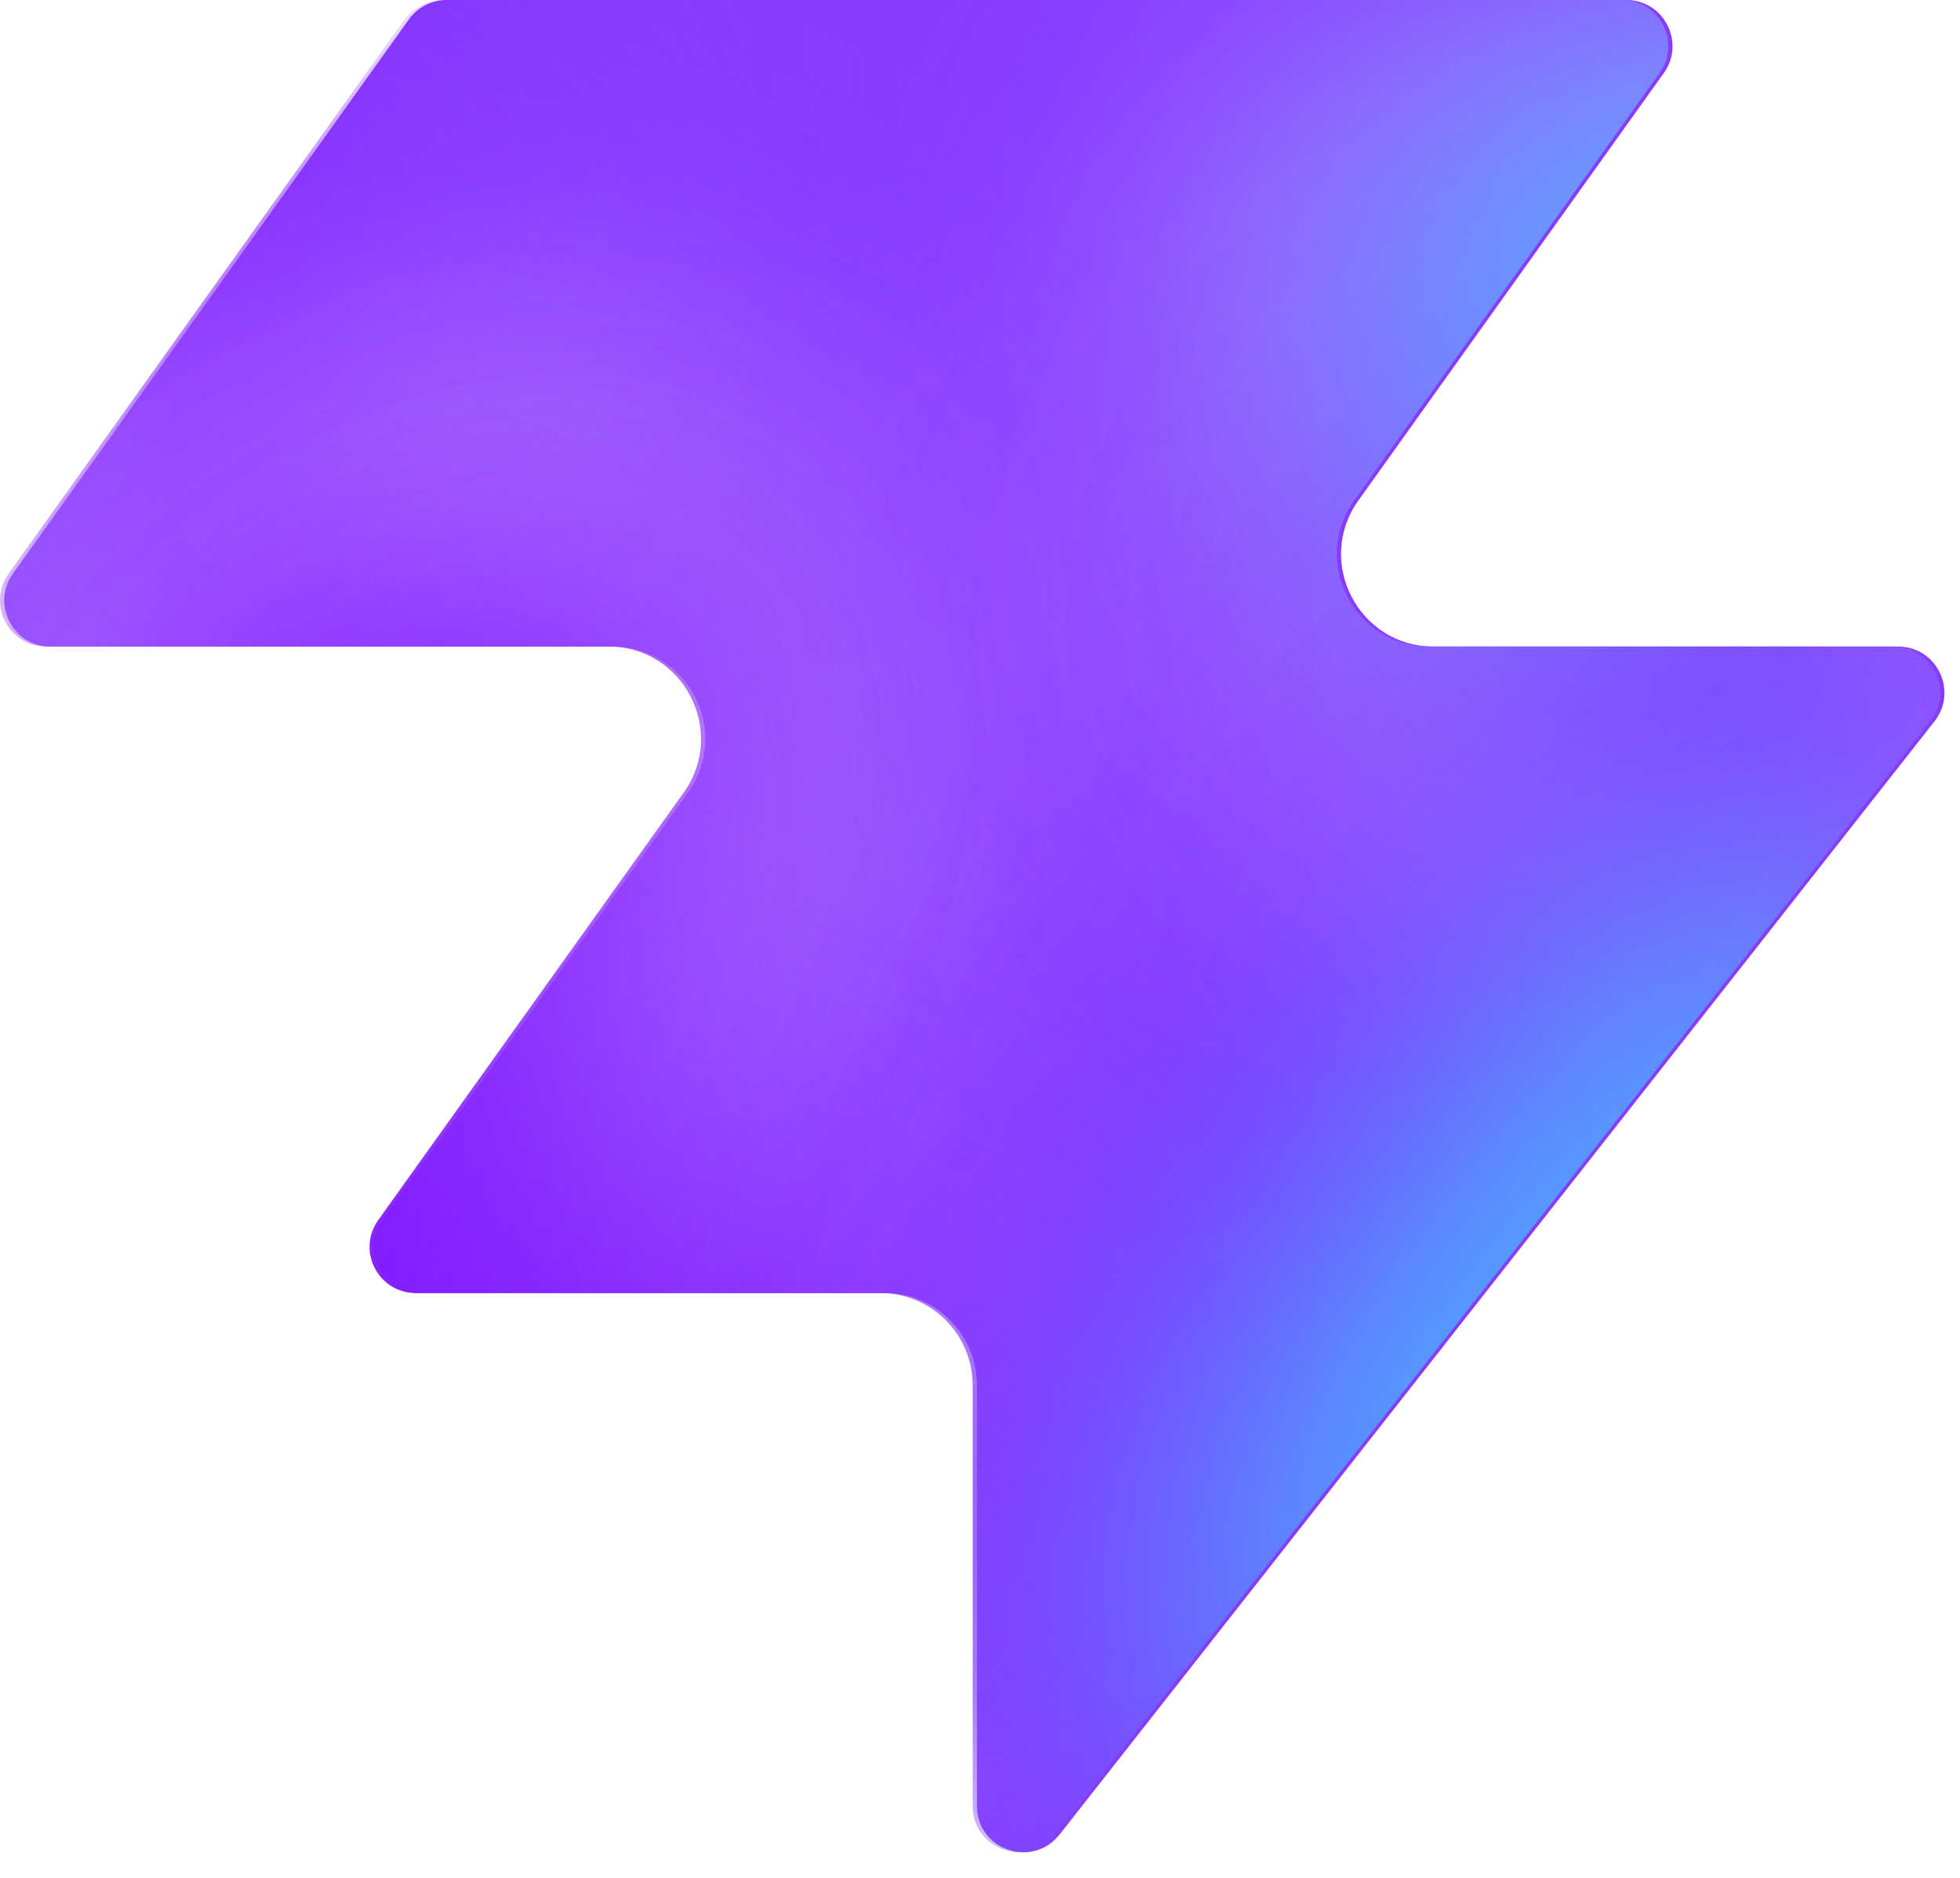
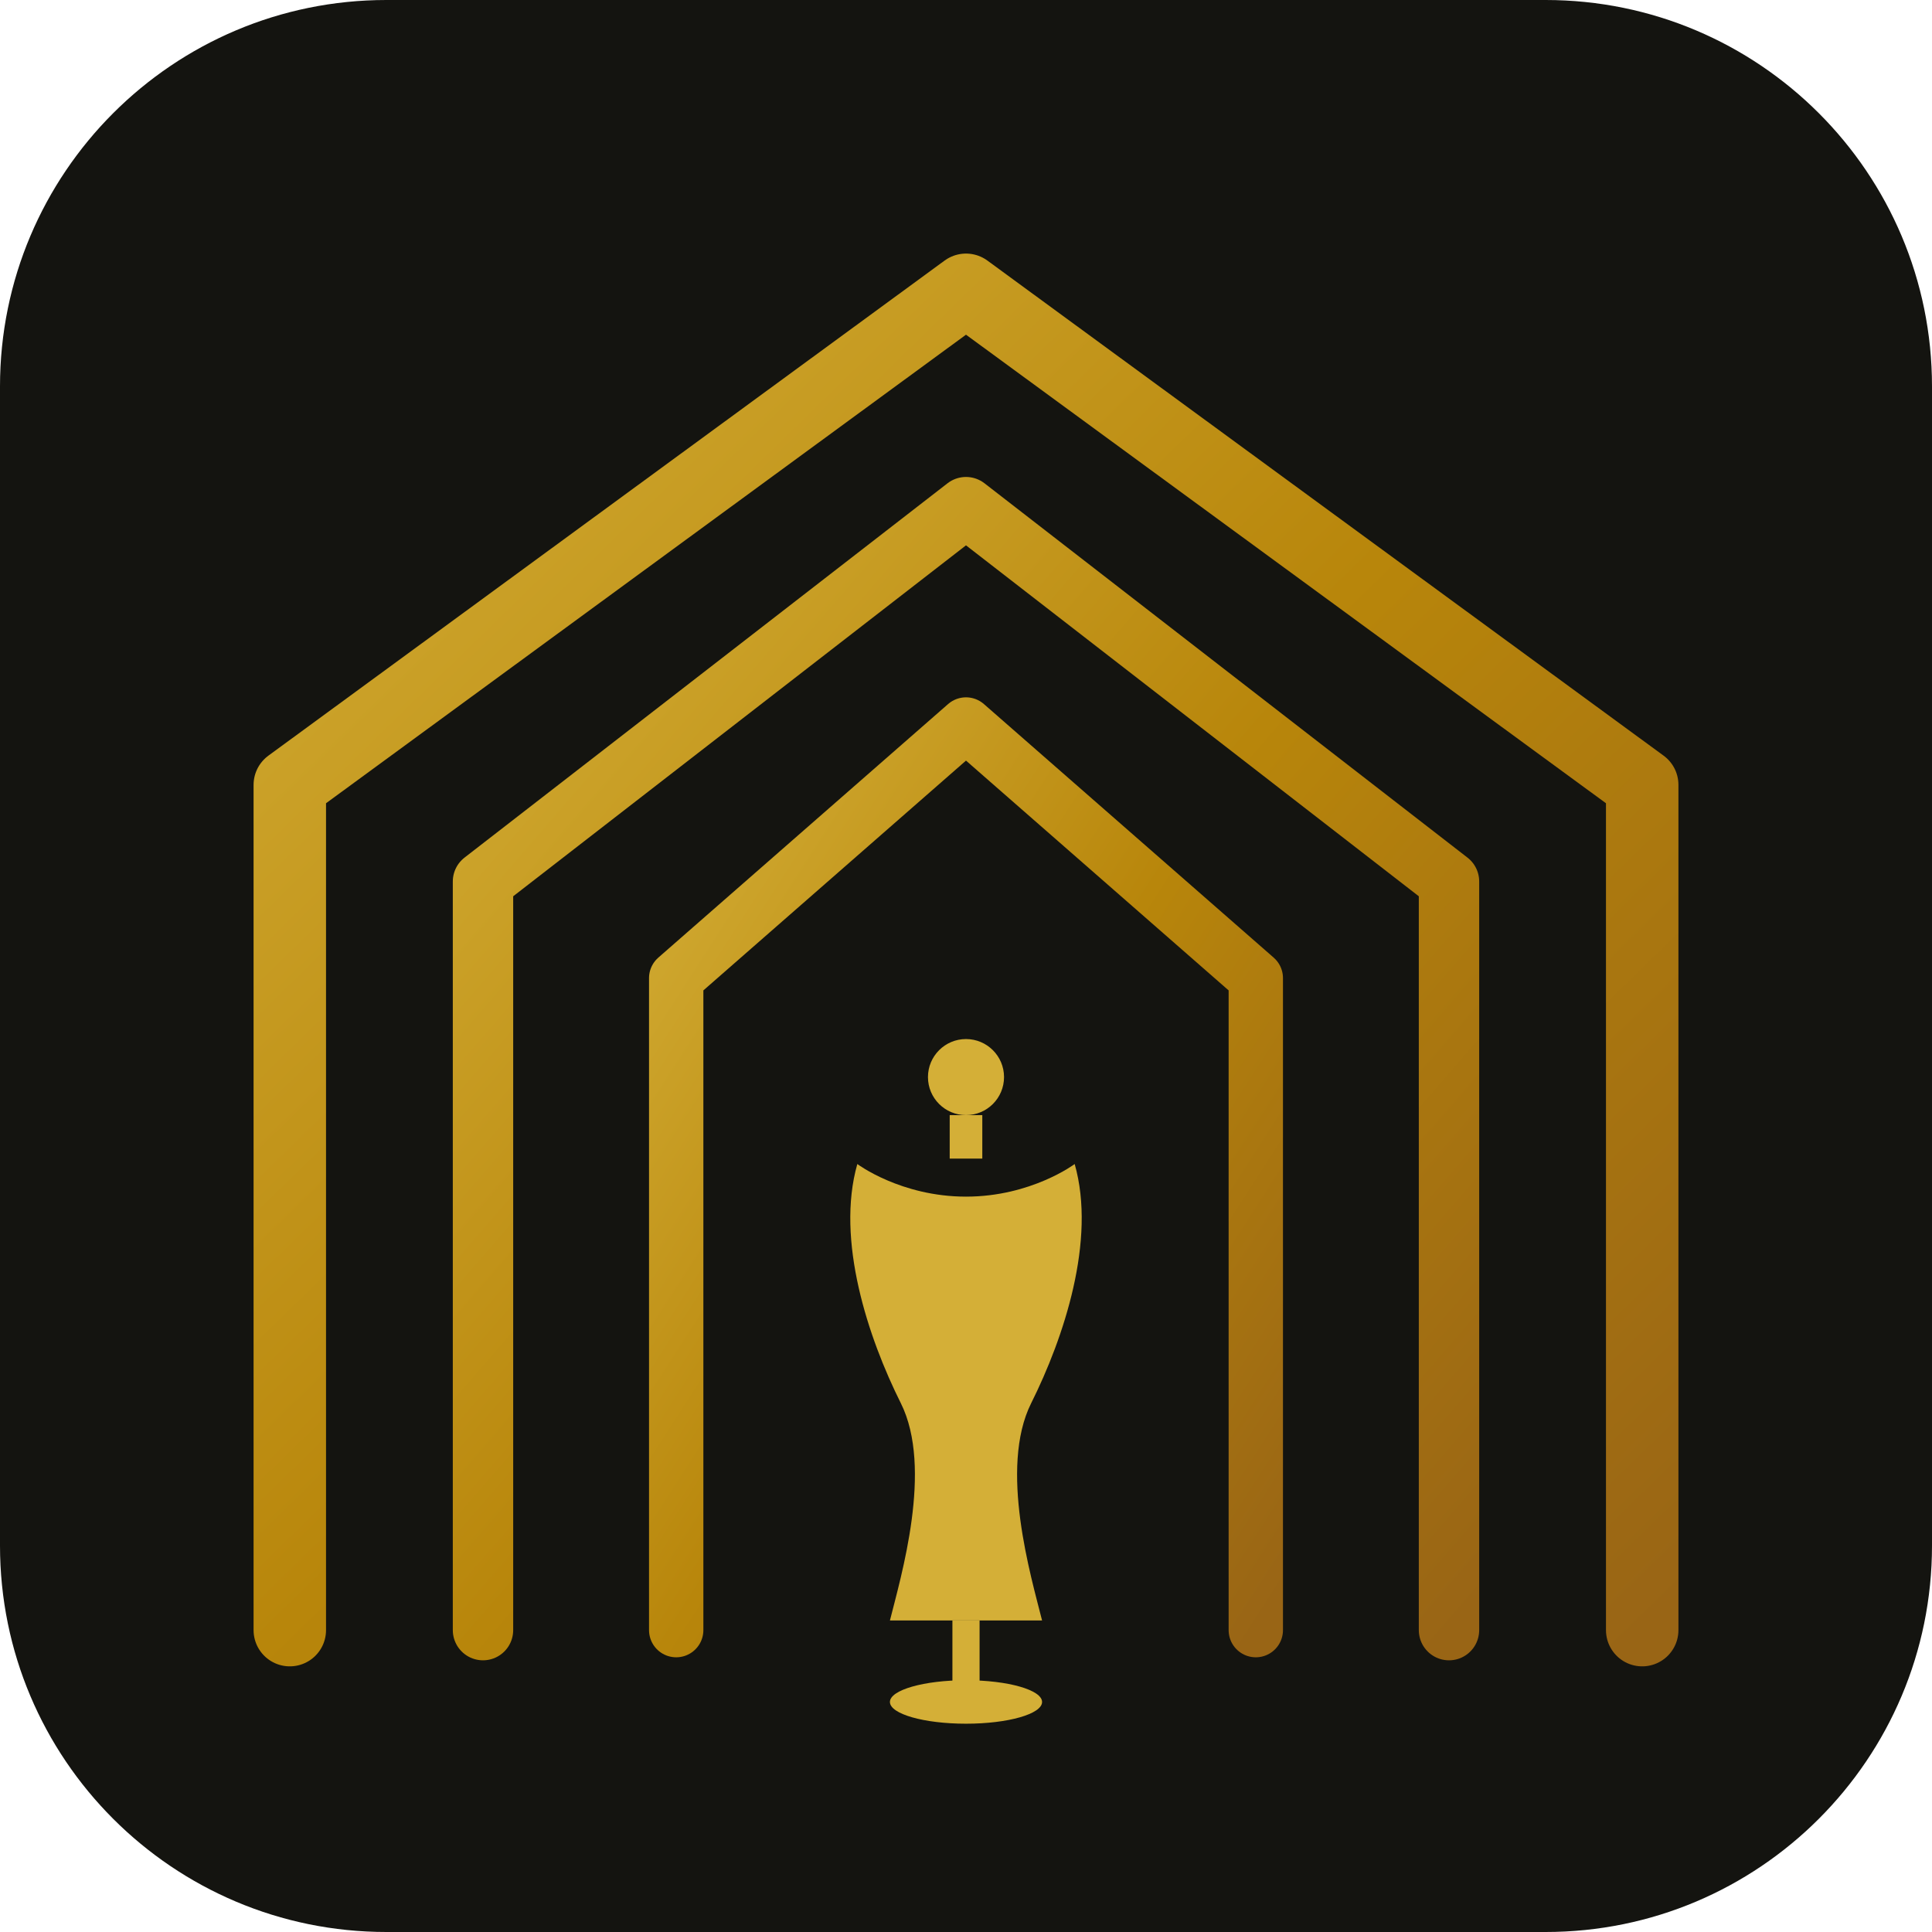
- <svg xmlns="http://www.w3.org/2000/svg" width="48" height="46" fill="none" viewBox="0 0 48 46">
-   <path fill="#863bff" d="M25.946 44.938c-.664.845-2.021.375-2.021-.698V33.937a2.26 2.26 0 0 0-2.262-2.262H10.287c-.92 0-1.456-1.04-.92-1.788l7.48-10.471c1.07-1.497 0-3.578-1.842-3.578H1.237c-.92 0-1.456-1.04-.92-1.788L10.013.474c.214-.297.556-.474.92-.474h28.894c.92 0 1.456 1.04.92 1.788l-7.48 10.471c-1.07 1.498 0 3.579 1.842 3.579h11.377c.943 0 1.473 1.088.89 1.83L25.947 44.94z" style="fill:#863bff;fill:color(display-p3 .525 .23 1);fill-opacity:1" />
-   <mask id="a" width="48" height="46" x="0" y="0" maskUnits="userSpaceOnUse" style="mask-type:alpha">
-     <path fill="#000" d="M25.842 44.938c-.664.844-2.021.375-2.021-.698V33.937a2.26 2.26 0 0 0-2.262-2.262H10.183c-.92 0-1.456-1.04-.92-1.788l7.48-10.471c1.07-1.498 0-3.579-1.842-3.579H1.133c-.92 0-1.456-1.04-.92-1.787L9.91.473c.214-.297.556-.474.92-.474h28.894c.92 0 1.456 1.04.92 1.788l-7.48 10.471c-1.07 1.498 0 3.578 1.842 3.578h11.377c.943 0 1.473 1.088.89 1.832L25.843 44.94z" style="fill:#000;fill-opacity:1" />
-   </mask>
-   <g mask="url(#a)">
-     <g filter="url(#b)">
-       <ellipse cx="5.508" cy="14.704" fill="#ede6ff" rx="5.508" ry="14.704" style="fill:#ede6ff;fill:color(display-p3 .927 .903 1);fill-opacity:1" transform="matrix(.00324 1 1 -.00324 -4.47 31.516)" />
-     </g>
-     <g filter="url(#c)">
-       <ellipse cx="10.399" cy="29.851" fill="#ede6ff" rx="10.399" ry="29.851" style="fill:#ede6ff;fill:color(display-p3 .927 .903 1);fill-opacity:1" transform="matrix(.00324 1 1 -.00324 -39.328 7.883)" />
-     </g>
-     <g filter="url(#d)">
-       <ellipse cx="5.508" cy="30.487" fill="#7e14ff" rx="5.508" ry="30.487" style="fill:#7e14ff;fill:color(display-p3 .492 .077 1);fill-opacity:1" transform="rotate(89.814 -25.913 -14.639)scale(1 -1)" />
-     </g>
-     <g filter="url(#e)">
-       <ellipse cx="5.508" cy="30.599" fill="#7e14ff" rx="5.508" ry="30.599" style="fill:#7e14ff;fill:color(display-p3 .492 .077 1);fill-opacity:1" transform="rotate(89.814 -32.644 -3.334)scale(1 -1)" />
-     </g>
-     <g filter="url(#f)">
-       <ellipse cx="5.508" cy="30.599" fill="#7e14ff" rx="5.508" ry="30.599" style="fill:#7e14ff;fill:color(display-p3 .492 .077 1);fill-opacity:1" transform="matrix(.00324 1 1 -.00324 -34.34 30.47)" />
-     </g>
-     <g filter="url(#g)">
-       <ellipse cx="14.072" cy="22.078" fill="#ede6ff" rx="14.072" ry="22.078" style="fill:#ede6ff;fill:color(display-p3 .927 .903 1);fill-opacity:1" transform="rotate(93.35 24.506 48.493)scale(-1 1)" />
-     </g>
-     <g filter="url(#h)">
-       <ellipse cx="3.47" cy="21.501" fill="#7e14ff" rx="3.47" ry="21.501" style="fill:#7e14ff;fill:color(display-p3 .492 .077 1);fill-opacity:1" transform="rotate(89.009 28.708 47.59)scale(-1 1)" />
-     </g>
-     <g filter="url(#i)">
-       <ellipse cx="3.47" cy="21.501" fill="#7e14ff" rx="3.47" ry="21.501" style="fill:#7e14ff;fill:color(display-p3 .492 .077 1);fill-opacity:1" transform="rotate(89.009 28.708 47.59)scale(-1 1)" />
-     </g>
-     <g filter="url(#j)">
-       <ellipse cx=".387" cy="8.972" fill="#7e14ff" rx="4.407" ry="29.108" style="fill:#7e14ff;fill:color(display-p3 .492 .077 1);fill-opacity:1" transform="rotate(39.51 .387 8.972)" />
-     </g>
-     <g filter="url(#k)">
-       <ellipse cx="47.523" cy="-6.092" fill="#7e14ff" rx="4.407" ry="29.108" style="fill:#7e14ff;fill:color(display-p3 .492 .077 1);fill-opacity:1" transform="rotate(37.892 47.523 -6.092)" />
-     </g>
-     <g filter="url(#l)">
-       <ellipse cx="41.412" cy="6.333" fill="#47bfff" rx="5.971" ry="9.665" style="fill:#47bfff;fill:color(display-p3 .28 .748 1);fill-opacity:1" transform="rotate(37.892 41.412 6.333)" />
-     </g>
-     <g filter="url(#m)">
-       <ellipse cx="-1.879" cy="38.332" fill="#7e14ff" rx="4.407" ry="29.108" style="fill:#7e14ff;fill:color(display-p3 .492 .077 1);fill-opacity:1" transform="rotate(37.892 -1.88 38.332)" />
-     </g>
-     <g filter="url(#n)">
-       <ellipse cx="-1.879" cy="38.332" fill="#7e14ff" rx="4.407" ry="29.108" style="fill:#7e14ff;fill:color(display-p3 .492 .077 1);fill-opacity:1" transform="rotate(37.892 -1.88 38.332)" />
-     </g>
-     <g filter="url(#o)">
-       <ellipse cx="35.651" cy="29.907" fill="#7e14ff" rx="4.407" ry="29.108" style="fill:#7e14ff;fill:color(display-p3 .492 .077 1);fill-opacity:1" transform="rotate(37.892 35.651 29.907)" />
-     </g>
-     <g filter="url(#p)">
-       <ellipse cx="38.418" cy="32.4" fill="#47bfff" rx="5.971" ry="15.297" style="fill:#47bfff;fill:color(display-p3 .28 .748 1);fill-opacity:1" transform="rotate(37.892 38.418 32.4)" />
-     </g>
+ <svg xmlns="http://www.w3.org/2000/svg" viewBox="0 0 160 160" fill="none">
+   <defs>
+     <linearGradient id="g" x1="0%" y1="0%" x2="100%" y2="100%">
+       <stop offset="0%" stop-color="#d4af37" />
+       <stop offset="50%" stop-color="#b8860b" />
+       <stop offset="100%" stop-color="#996515" />
+     </linearGradient>
+   </defs>
+   <rect width="160" height="160" rx="32" fill="#141410" />
+   <path d="M24 135 V65 L80 24 L136 65 V135" stroke="url(#g)" stroke-width="6" stroke-linecap="round" stroke-linejoin="round" />
+   <path d="M40 135 V73 L80 42 L120 73 V135" stroke="url(#g)" stroke-width="5" stroke-linecap="round" stroke-linejoin="round" />
+   <path d="M56 135 V81 L80 60 L104 81 V135" stroke="url(#g)" stroke-width="4.5" stroke-linecap="round" stroke-linejoin="round" />
+   <g transform="translate(62, 82) scale(0.9)">
+     <circle cx="20" cy="8" r="3.5" fill="#d4af37" />
+     <rect x="18.5" y="11.5" width="3" height="4" fill="#d4af37" />
+     <path d="M10 16 C10 16 14 19 20 19 C26 19 30 16 30 16 C32 23 29 32 26 38 C23 44 26 54 27 58 H13 C14 54 17 44 14 38 C11 32 8 23 10 16 Z" fill="#d4af37" />
+     <line x1="20" y1="58" x2="20" y2="65" stroke="#d4af37" stroke-width="2.5" />
+     <ellipse cx="20" cy="65.5" rx="7" ry="2" fill="#d4af37" />
  </g>
-   <defs>
-     <filter id="b" width="60.045" height="41.654" x="-19.77" y="16.149" color-interpolation-filters="sRGB" filterUnits="userSpaceOnUse">
-       <feFlood flood-opacity="0" result="BackgroundImageFix" />
-       <feBlend in="SourceGraphic" in2="BackgroundImageFix" result="shape" />
-       <feGaussianBlur result="effect1_foregroundBlur_2002_17158" stdDeviation="7.659" />
-     </filter>
-     <filter id="c" width="90.34" height="51.437" x="-54.613" y="-7.533" color-interpolation-filters="sRGB" filterUnits="userSpaceOnUse">
-       <feFlood flood-opacity="0" result="BackgroundImageFix" />
-       <feBlend in="SourceGraphic" in2="BackgroundImageFix" result="shape" />
-       <feGaussianBlur result="effect1_foregroundBlur_2002_17158" stdDeviation="7.659" />
-     </filter>
-     <filter id="d" width="79.355" height="29.4" x="-49.64" y="2.03" color-interpolation-filters="sRGB" filterUnits="userSpaceOnUse">
-       <feFlood flood-opacity="0" result="BackgroundImageFix" />
-       <feBlend in="SourceGraphic" in2="BackgroundImageFix" result="shape" />
-       <feGaussianBlur result="effect1_foregroundBlur_2002_17158" stdDeviation="4.596" />
-     </filter>
-     <filter id="e" width="79.579" height="29.4" x="-45.045" y="20.029" color-interpolation-filters="sRGB" filterUnits="userSpaceOnUse">
-       <feFlood flood-opacity="0" result="BackgroundImageFix" />
-       <feBlend in="SourceGraphic" in2="BackgroundImageFix" result="shape" />
-       <feGaussianBlur result="effect1_foregroundBlur_2002_17158" stdDeviation="4.596" />
-     </filter>
-     <filter id="f" width="79.579" height="29.4" x="-43.513" y="21.178" color-interpolation-filters="sRGB" filterUnits="userSpaceOnUse">
-       <feFlood flood-opacity="0" result="BackgroundImageFix" />
-       <feBlend in="SourceGraphic" in2="BackgroundImageFix" result="shape" />
-       <feGaussianBlur result="effect1_foregroundBlur_2002_17158" stdDeviation="4.596" />
-     </filter>
-     <filter id="g" width="74.749" height="58.852" x="15.756" y="-17.901" color-interpolation-filters="sRGB" filterUnits="userSpaceOnUse">
-       <feFlood flood-opacity="0" result="BackgroundImageFix" />
-       <feBlend in="SourceGraphic" in2="BackgroundImageFix" result="shape" />
-       <feGaussianBlur result="effect1_foregroundBlur_2002_17158" stdDeviation="7.659" />
-     </filter>
-     <filter id="h" width="61.377" height="25.362" x="23.548" y="2.284" color-interpolation-filters="sRGB" filterUnits="userSpaceOnUse">
-       <feFlood flood-opacity="0" result="BackgroundImageFix" />
-       <feBlend in="SourceGraphic" in2="BackgroundImageFix" result="shape" />
-       <feGaussianBlur result="effect1_foregroundBlur_2002_17158" stdDeviation="4.596" />
-     </filter>
-     <filter id="i" width="61.377" height="25.362" x="23.548" y="2.284" color-interpolation-filters="sRGB" filterUnits="userSpaceOnUse">
-       <feFlood flood-opacity="0" result="BackgroundImageFix" />
-       <feBlend in="SourceGraphic" in2="BackgroundImageFix" result="shape" />
-       <feGaussianBlur result="effect1_foregroundBlur_2002_17158" stdDeviation="4.596" />
-     </filter>
-     <filter id="j" width="56.045" height="63.649" x="-27.636" y="-22.853" color-interpolation-filters="sRGB" filterUnits="userSpaceOnUse">
-       <feFlood flood-opacity="0" result="BackgroundImageFix" />
-       <feBlend in="SourceGraphic" in2="BackgroundImageFix" result="shape" />
-       <feGaussianBlur result="effect1_foregroundBlur_2002_17158" stdDeviation="4.596" />
-     </filter>
-     <filter id="k" width="54.814" height="64.646" x="20.116" y="-38.415" color-interpolation-filters="sRGB" filterUnits="userSpaceOnUse">
-       <feFlood flood-opacity="0" result="BackgroundImageFix" />
-       <feBlend in="SourceGraphic" in2="BackgroundImageFix" result="shape" />
-       <feGaussianBlur result="effect1_foregroundBlur_2002_17158" stdDeviation="4.596" />
-     </filter>
-     <filter id="l" width="33.541" height="35.313" x="24.641" y="-11.323" color-interpolation-filters="sRGB" filterUnits="userSpaceOnUse">
-       <feFlood flood-opacity="0" result="BackgroundImageFix" />
-       <feBlend in="SourceGraphic" in2="BackgroundImageFix" result="shape" />
-       <feGaussianBlur result="effect1_foregroundBlur_2002_17158" stdDeviation="4.596" />
-     </filter>
-     <filter id="m" width="54.814" height="64.646" x="-29.286" y="6.009" color-interpolation-filters="sRGB" filterUnits="userSpaceOnUse">
-       <feFlood flood-opacity="0" result="BackgroundImageFix" />
-       <feBlend in="SourceGraphic" in2="BackgroundImageFix" result="shape" />
-       <feGaussianBlur result="effect1_foregroundBlur_2002_17158" stdDeviation="4.596" />
-     </filter>
-     <filter id="n" width="54.814" height="64.646" x="-29.286" y="6.009" color-interpolation-filters="sRGB" filterUnits="userSpaceOnUse">
-       <feFlood flood-opacity="0" result="BackgroundImageFix" />
-       <feBlend in="SourceGraphic" in2="BackgroundImageFix" result="shape" />
-       <feGaussianBlur result="effect1_foregroundBlur_2002_17158" stdDeviation="4.596" />
-     </filter>
-     <filter id="o" width="54.814" height="64.646" x="8.244" y="-2.416" color-interpolation-filters="sRGB" filterUnits="userSpaceOnUse">
-       <feFlood flood-opacity="0" result="BackgroundImageFix" />
-       <feBlend in="SourceGraphic" in2="BackgroundImageFix" result="shape" />
-       <feGaussianBlur result="effect1_foregroundBlur_2002_17158" stdDeviation="4.596" />
-     </filter>
-     <filter id="p" width="39.409" height="43.623" x="18.713" y="10.588" color-interpolation-filters="sRGB" filterUnits="userSpaceOnUse">
-       <feFlood flood-opacity="0" result="BackgroundImageFix" />
-       <feBlend in="SourceGraphic" in2="BackgroundImageFix" result="shape" />
-       <feGaussianBlur result="effect1_foregroundBlur_2002_17158" stdDeviation="4.596" />
-     </filter>
-   </defs>
</svg>
